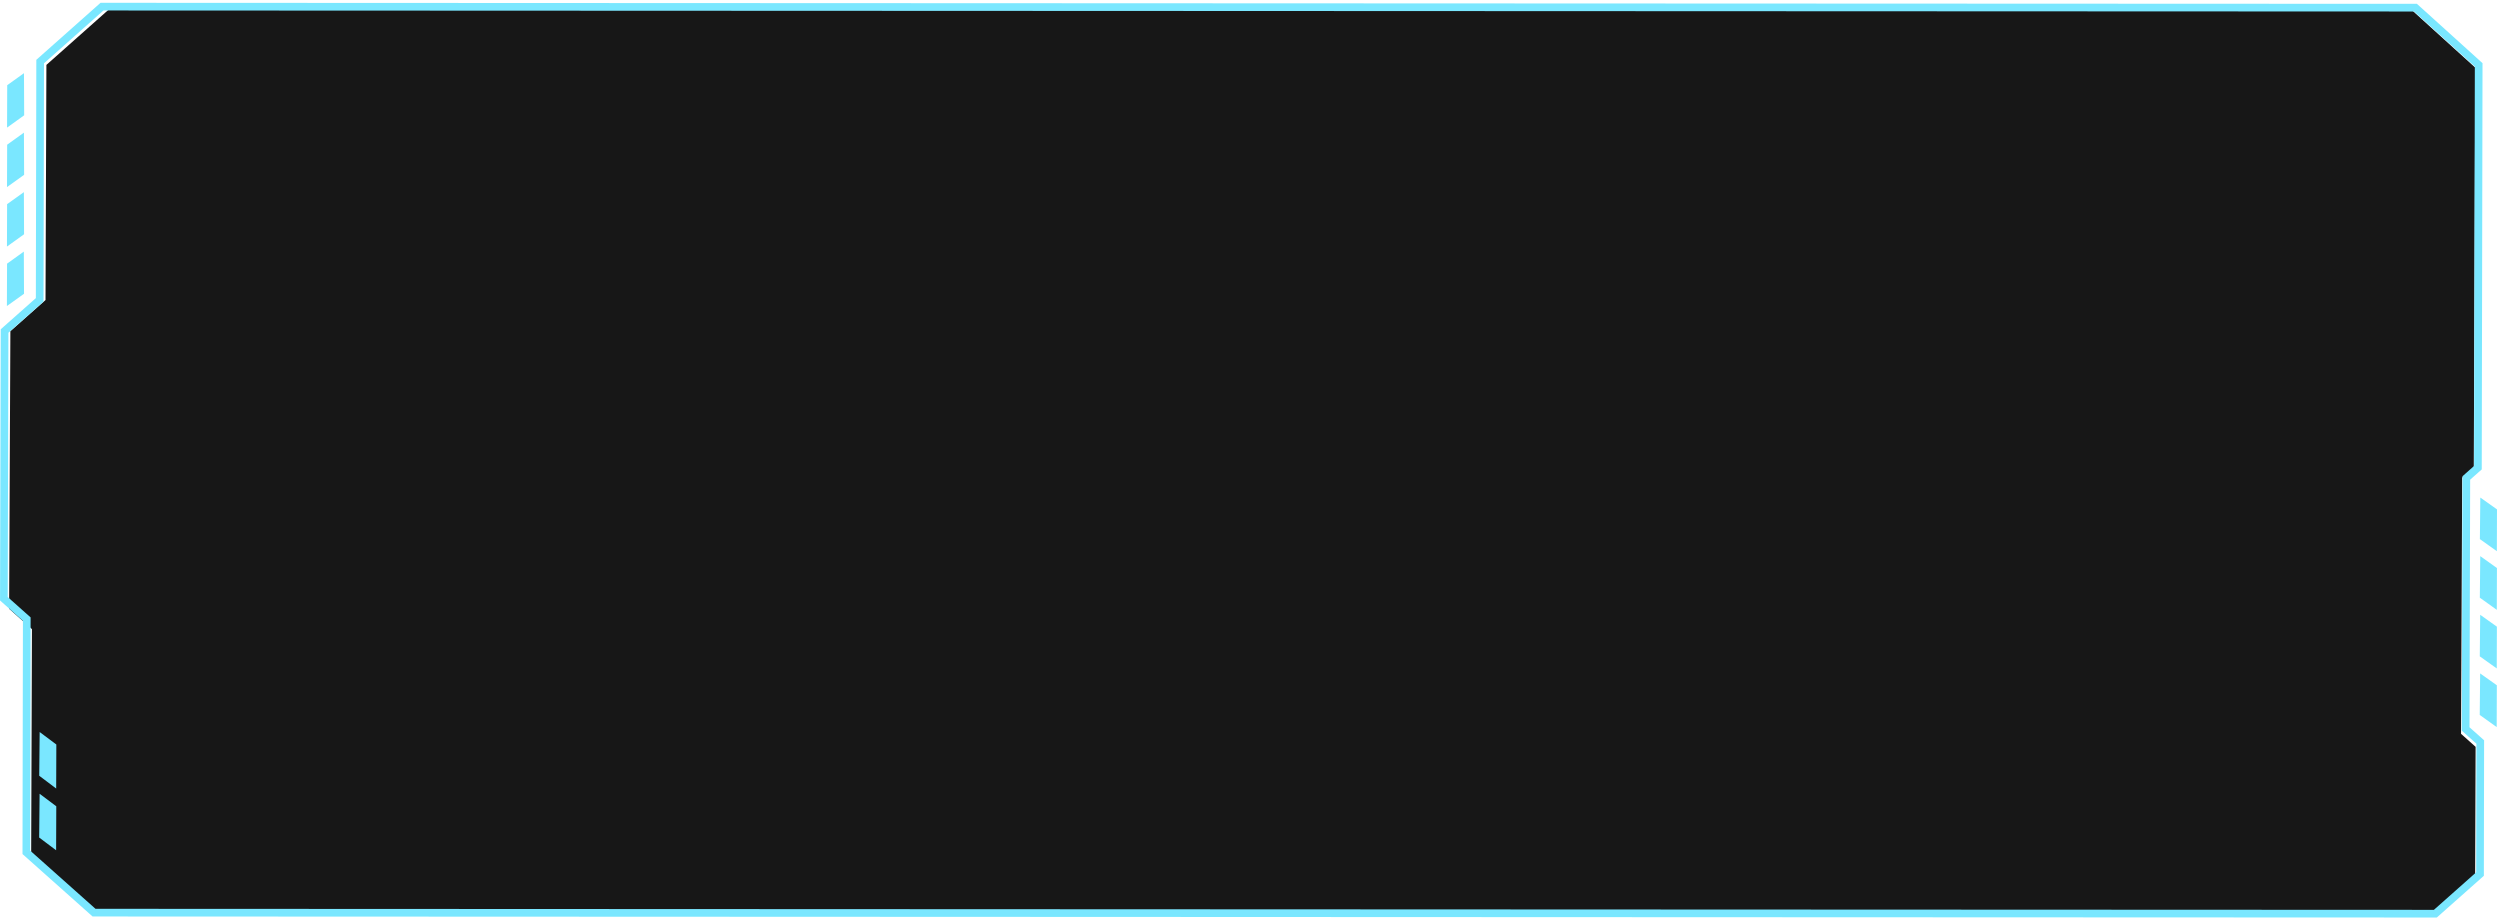
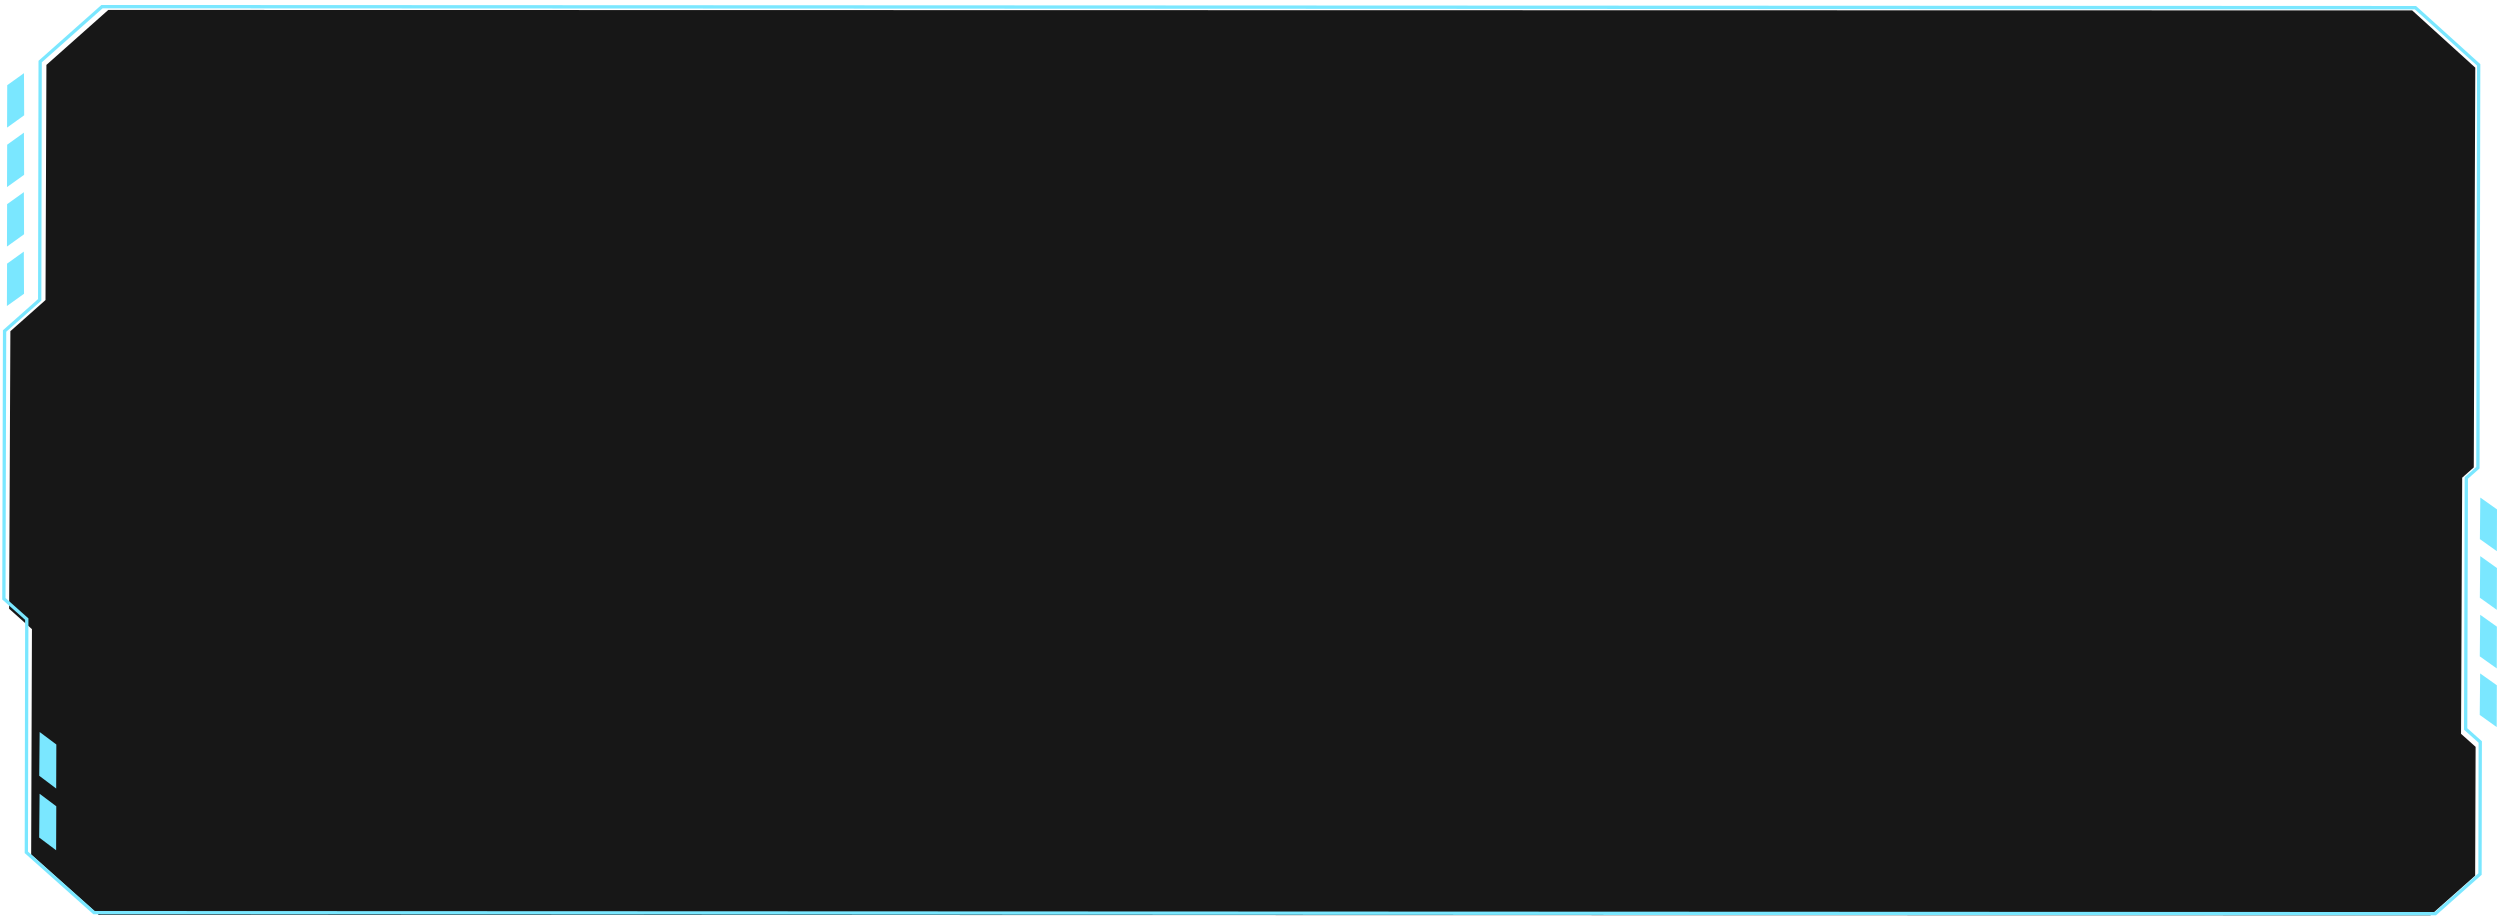
<svg xmlns="http://www.w3.org/2000/svg" width="757" height="278" fill="none">
  <path d="m7.263 22.156-5.078 3.637-.047 12.845 5.184-3.727-.06-12.755ZM7.246 40.16l-5.078 3.652-.046 12.83 5.183-3.712-.059-12.77ZM7.23 58.18l-5.08 3.635-.045 12.845 5.183-3.727-.059-12.755Zm-.016 18.003-5.078 3.652-.046 12.83 5.183-3.712-.06-12.77Z" fill="#7AE7FF" />
  <path d="M730.412 3.156 32.795 3.008 14.053 19.651l-.272 71.202-10.64 9.437-.383 84.039 6.914 6.175-.235 68.248 20.448 18.265 706.051.149 13.538-12.008.142-39.014-4.413-3.942.346-77.559 3.511-3.114.454-121.047-19.102-17.326Z" fill="#171717" />
  <path d="m751.038 150.657 5.053 3.586-.046 12.659-5.136-3.66.129-12.585Zm-.016 17.742 5.052 3.601-.045 12.66-5.136-3.676.129-12.585Zm-.016 17.758 5.052 3.601-.045 12.645-5.136-3.661.129-12.585Zm-.016 17.758 5.053 3.586-.046 12.659-5.136-3.676.129-12.569ZM12.01 221.657l5.05 3.778-.049 13.336-5.132-3.872.131-13.242Zm-.017 18.692 5.05 3.794-.049 13.321-5.133-3.857.132-13.258Z" fill="#7AE7FF" />
-   <path d="m731.396 2.323-700.512-.31L12.16 18.641l-.143 72.158-10.63 9.429-.211 81.073 6.93 6.173-.128 70.617 20.496 18.258 708.952.314 13.525-11.998.071-39.989-4.423-3.941.203-76.008 3.508-3.112.233-121.972-19.147-17.32Z" stroke="#7AE7FF" stroke-width="2.325" stroke-miterlimit="10" />
+   <path d="m731.396 2.323-700.512-.31L12.16 18.641l-.143 72.158-10.63 9.429-.211 81.073 6.93 6.173-.128 70.617 20.496 18.258 708.952.314 13.525-11.998.071-39.989-4.423-3.941.203-76.008 3.508-3.112.233-121.972-19.147-17.32Z" stroke="#7AE7FF" strokeWidth="2.325" stroke-miterlimit="10" />
</svg>
